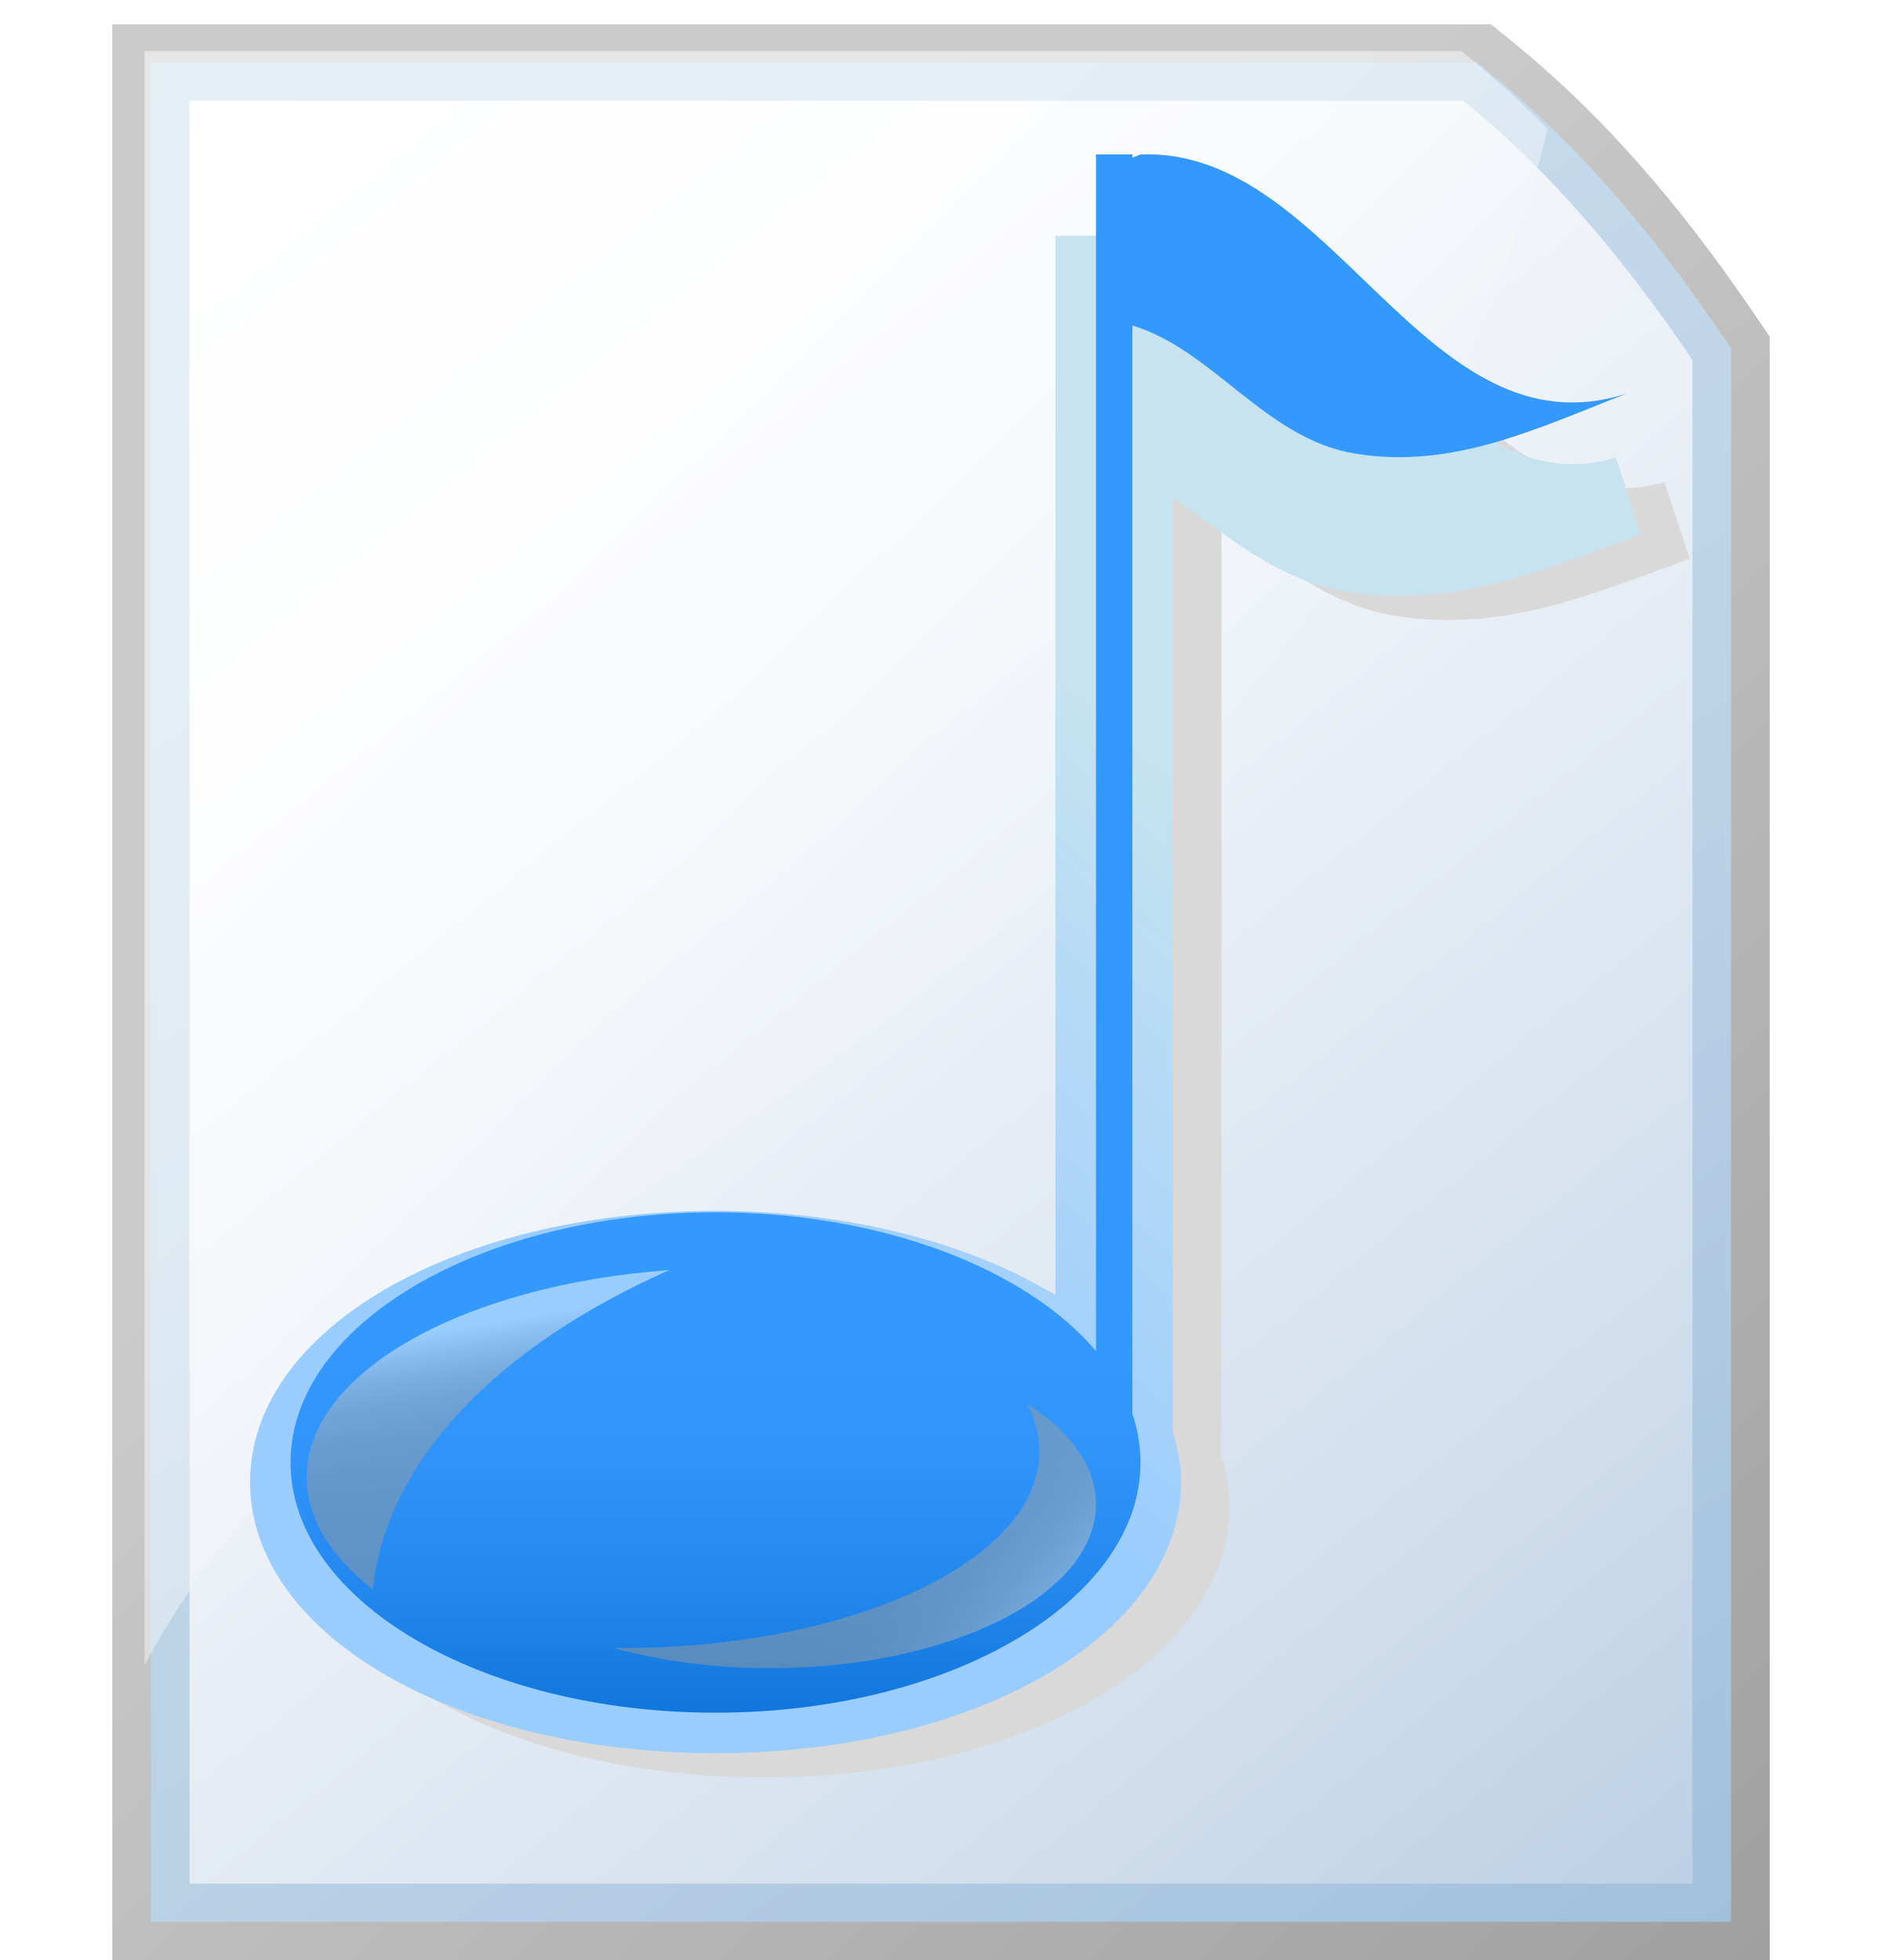
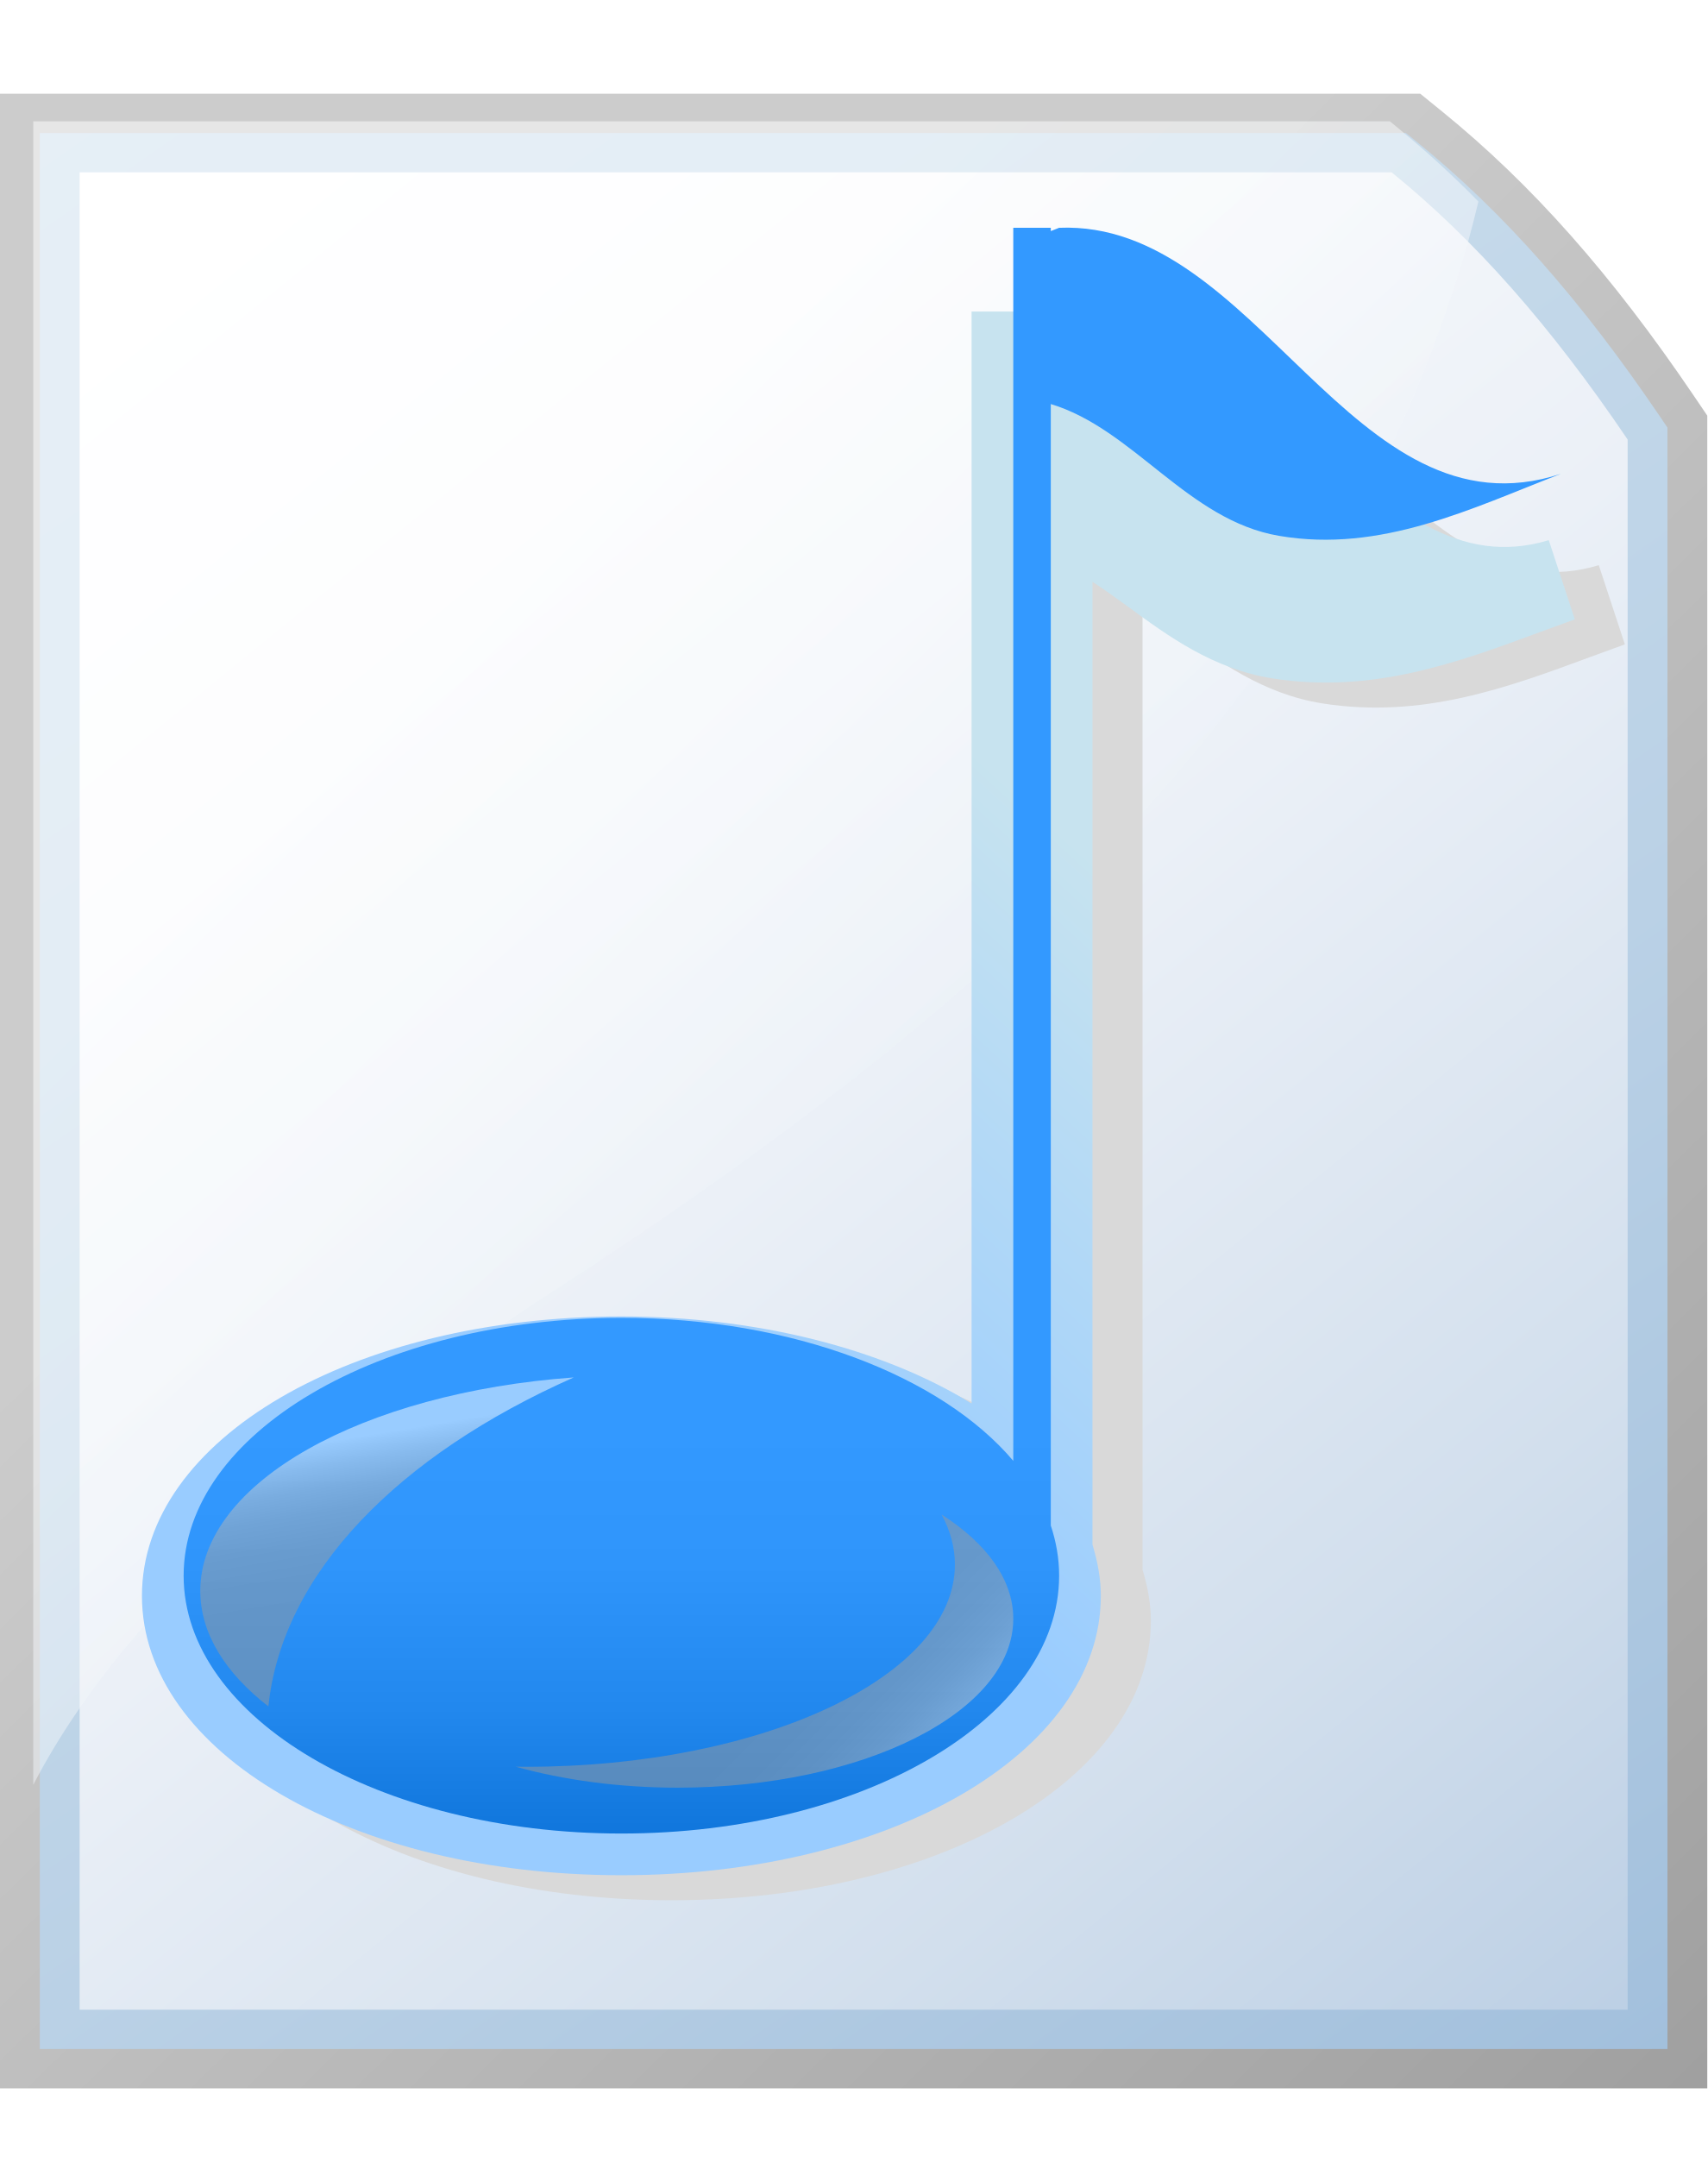
- <svg xmlns="http://www.w3.org/2000/svg" width="48pt" height="50pt" viewBox="0 0 204.756 242.184" style="overflow:visible;enable-background:new 0 0 204.756 242.184" xml:space="preserve" id="svg3524">
+ <svg xmlns="http://www.w3.org/2000/svg" width="38pt" height="48pt" viewBox="0 0 204.756 242.184" style="overflow:visible;enable-background:new 0 0 204.756 242.184" xml:space="preserve" id="svg3524">
  <defs id="defs3661">
    <linearGradient id="XMLID_5_" gradientUnits="userSpaceOnUse" x1="-111.448" y1="384.764" x2="-58.948" y2="442.264" gradientTransform="matrix(1 0 0 -1 194.1221 540.5918)">
      <stop offset="0" style="stop-color:#99CCFF" id="stop3585" />
      <stop offset="1" style="stop-color:#C7E3EF" id="stop3586" />
    </linearGradient>
    <linearGradient id="XMLID_6_" gradientUnits="userSpaceOnUse" x1="-89.513" y1="318.967" x2="-89.513" y2="373.467" gradientTransform="matrix(1 0 0 -1 194.1221 540.5918)">
      <stop offset="0" style="stop-color:#0066CC" id="stop3592" />
      <stop offset="0.141" style="stop-color:#0D73D9" id="stop3593" />
      <stop offset="0.438" style="stop-color:#2288EE" id="stop3594" />
      <stop offset="0.727" style="stop-color:#2F95FB" id="stop3595" />
      <stop offset="1" style="stop-color:#3399FF" id="stop3596" />
    </linearGradient>
    <linearGradient id="XMLID_7_" gradientUnits="userSpaceOnUse" x1="-148.753" y1="376.928" x2="-144.718" y2="352.715" gradientTransform="matrix(1 0 0 -1 194.1221 540.5918)">
      <stop offset="0" style="stop-color:#FFFFFF" id="stop3608" />
      <stop offset="0.015" style="stop-color:#F9F9F9" id="stop3609" />
      <stop offset="0.111" style="stop-color:#DCDCDC" id="stop3610" />
      <stop offset="0.217" style="stop-color:#C3C3C3" id="stop3611" />
      <stop offset="0.336" style="stop-color:#B0B0B0" id="stop3612" />
      <stop offset="0.475" style="stop-color:#A3A3A3" id="stop3613" />
      <stop offset="0.653" style="stop-color:#9B9B9B" id="stop3614" />
      <stop offset="1" style="stop-color:#999999" id="stop3615" />
    </linearGradient>
    <linearGradient id="XMLID_8_" gradientUnits="userSpaceOnUse" x1="-84.383" y1="330.183" x2="-104.134" y2="349.934" gradientTransform="matrix(1 0 0 -1 194.1221 540.5918)">
      <stop offset="0" style="stop-color:#FFFFFF" id="stop3633" />
      <stop offset="0.015" style="stop-color:#F9F9F9" id="stop3634" />
      <stop offset="0.111" style="stop-color:#DCDCDC" id="stop3635" />
      <stop offset="0.217" style="stop-color:#C3C3C3" id="stop3636" />
      <stop offset="0.336" style="stop-color:#B0B0B0" id="stop3637" />
      <stop offset="0.475" style="stop-color:#A3A3A3" id="stop3638" />
      <stop offset="0.653" style="stop-color:#9B9B9B" id="stop3639" />
      <stop offset="1" style="stop-color:#999999" id="stop3640" />
    </linearGradient>
  </defs>
  <g id="g3527" style="font-size:12;stroke:#000000;" transform="matrix(1,0,0,0.98758,0,3.00785)">
    <linearGradient id="XMLID_1_" gradientUnits="userSpaceOnUse" x1="33.829" y1="277.356" x2="-133.304" y2="444.489" gradientTransform="matrix(1 0 0 -1 194.1221 540.5918)">
      <stop offset="0" style="stop-color:#999999" id="stop3529" />
      <stop offset="1" style="stop-color:#CCCCCC" id="stop3530" />
    </linearGradient>
    <path style="fill:url(#XMLID_1_);stroke:none;" d="M168.617,0H0v242.184h204.756V39.088l-1.614-2.411c-9.828-14.695-19.416-25.659-30.168-34.503L170.328,0      H168.617z" id="path3534" />
    <linearGradient id="XMLID_2_" gradientUnits="userSpaceOnUse" x1="-190.729" y1="541.477" x2="-0.064" y2="272.145" gradientTransform="matrix(1 0 0 -1 194.1221 540.5918)">
      <stop offset="0" style="stop-color:#CCDEED" id="stop3536" />
      <stop offset="0.276" style="stop-color:#C7DBEB" id="stop3537" />
      <stop offset="0.586" style="stop-color:#BAD1E6" id="stop3538" />
      <stop offset="0.91" style="stop-color:#A4C1DD" id="stop3539" />
      <stop offset="1" style="stop-color:#9CBCDA" id="stop3540" />
    </linearGradient>
    <path style="fill:url(#XMLID_2_);stroke:none;" d="M166.906,4.773H4.775v232.635h195.205V40.538l-0.807-1.206c-9.564-14.297-18.855-24.935-29.234-33.472      l-1.321-1.087H166.906z" id="path3550" />
    <linearGradient id="XMLID_3_" gradientUnits="userSpaceOnUse" x1="-190.411" y1="523.59" x2="-7.743" y2="302.255" gradientTransform="matrix(1 0 0 -1 194.1221 540.5918)">
      <stop offset="0" style="stop-color:#FFFFFF" id="stop3552" />
      <stop offset="0.223" style="stop-color:#FAFBFD" id="stop3553" />
      <stop offset="0.499" style="stop-color:#EBF0F7" id="stop3554" />
      <stop offset="0.801" style="stop-color:#D2DFED" id="stop3555" />
      <stop offset="1" style="stop-color:#BDD0E5" id="stop3556" />
    </linearGradient>
    <path style="fill:url(#XMLID_3_);stroke:none;" d="M9.55,9.55c0,8.971,0,214.112,0,223.083c8.861,0,176.793,0,185.655,0c0-9.023,0-187.818,0-190.645      c-9.271-13.861-18.328-24.237-28.299-32.438C163.61,9.55,18.454,9.55,9.55,9.55z" id="path3566" />
    <linearGradient id="XMLID_4_" gradientUnits="userSpaceOnUse" x1="-144.275" y1="472.184" x2="-32.677" y2="360.585" gradientTransform="matrix(1 0 0 -1 194.1221 540.5918)">
      <stop offset="0" style="stop-color:#FFFFFF" id="stop3568" />
      <stop offset="0.232" style="stop-color:#FAFCFD" id="stop3569" />
      <stop offset="0.492" style="stop-color:#EDF2F8" id="stop3570" />
      <stop offset="0.764" style="stop-color:#D7E2EF" id="stop3571" />
      <stop offset="1" style="stop-color:#BDD0E5" id="stop3572" />
    </linearGradient>
    <path style="opacity:0.5;fill:url(#XMLID_4_);stroke:none;adobe-blending-mode:overlay;" d="M64.162,146.834c50.264-32.703,95.789-71.176,111.914-128.886c0.444-1.623,0.85-3.241,1.233-4.855      c-3.024-3.116-6.115-5.983-9.307-8.646l-1.313-1.096h-1.699H3.989v201.978C16.365,181.141,42.769,161.106,64.162,146.834z" id="path3582" />
  </g>
  <path style="font-size:12;fill:#d9d9d9;" d="M133.019,32.125c-0.317,0-10.496,0-10.496,0s0,113.239,0,130.937c-10.653-6.565-25.745-10.437-42-10.437     c-32.243,0-57.5,14.715-57.5,33.5s25.257,33.5,57.5,33.5c32.243,0,57.5-14.715,57.5-33.5c0-2.06-0.383-4.112-1-6.137     c0-1.104,0-101.63,0-115.451c1.429,0.933,2.854,1.948,4.314,3.02c4.76,3.487,10.153,7.439,17.273,8.561     c11.964,1.88,22.209-1.905,32.115-5.567l4.146-1.514l-3.126-9.496c-10.769,3.262-18.662-3.738-27.802-11.845     c-7.547-6.69-16.016-14.099-26.924-15.334c0-0.021,0-0.235,0-0.235s-1.484,0-2.896,0     C133.758,32.122,133.392,32.112,133.019,32.125z" id="path3583" />
  <path style="font-size:12;fill:url(#XMLID_5_);" d="M127.019,29.125c-0.317,0-10.496,0-10.496,0s0,113.239,0,130.937c-10.653-6.565-25.745-10.437-42-10.437     c-32.243,0-57.5,14.715-57.5,33.5s25.257,33.5,57.5,33.5c32.243,0,57.5-14.715,57.5-33.5c0-2.06-0.383-4.112-1-6.137     c0-1.104,0-101.63,0-115.451c1.429,0.933,2.854,1.948,4.314,3.02c4.76,3.487,10.153,7.439,17.273,8.561     c11.964,1.88,22.209-1.905,32.115-5.567l4.146-1.514l-3.126-9.496c-10.769,3.262-18.662-3.738-27.802-11.845     c-7.547-6.69-16.016-14.099-26.924-15.334c0-0.021,0-0.235,0-0.235s-1.484,0-2.896,0     C127.758,29.122,127.392,29.112,127.019,29.125z" id="path3590" />
  <path style="font-size:12;fill:url(#XMLID_6_);" d="M127.019,34.125l-0.996,0.362v-0.362h-4.5v136.302c-8.604-9.365-26.413-15.802-47-15.802     c-28.995,0-52.5,12.76-52.5,28.5s23.505,28.5,52.5,28.5c28.995,0,52.5-12.76,52.5-28.5c0-1.896-0.35-3.748-1-5.541V53.607     c9.957,2.772,16.426,12.849,27.365,14.568c12.274,1.93,23.071-3.029,33.809-6.853C162.19,68.897,150.797,33.211,127.019,34.125z" id="path3606" transform="matrix(1,0,0,1.08472,0,-17.9289)" />
  <path style="font-size:12;opacity:0.5;fill:url(#XMLID_7_);" d="M68.814,156.934c-25.34,1.838-44.792,12.598-44.792,25.597c0,5.099,3.003,9.849,8.168,13.854     C33.829,180.393,47.786,166.256,68.814,156.934z" id="path3631" />
  <path style="font-size:12;opacity:0.5;fill:url(#XMLID_8_);" d="M112.933,173.379c1.035,1.918,1.59,3.927,1.59,5.996c0,13.393-23.059,24.25-51.5,24.25     c-0.395,0-0.785-0.01-1.177-0.015c5.761,1.602,12.381,2.515,19.427,2.515c22.229,0,40.25-9.066,40.25-20.25     C121.521,181.158,118.308,176.821,112.933,173.379z" id="path3656" />
</svg>
